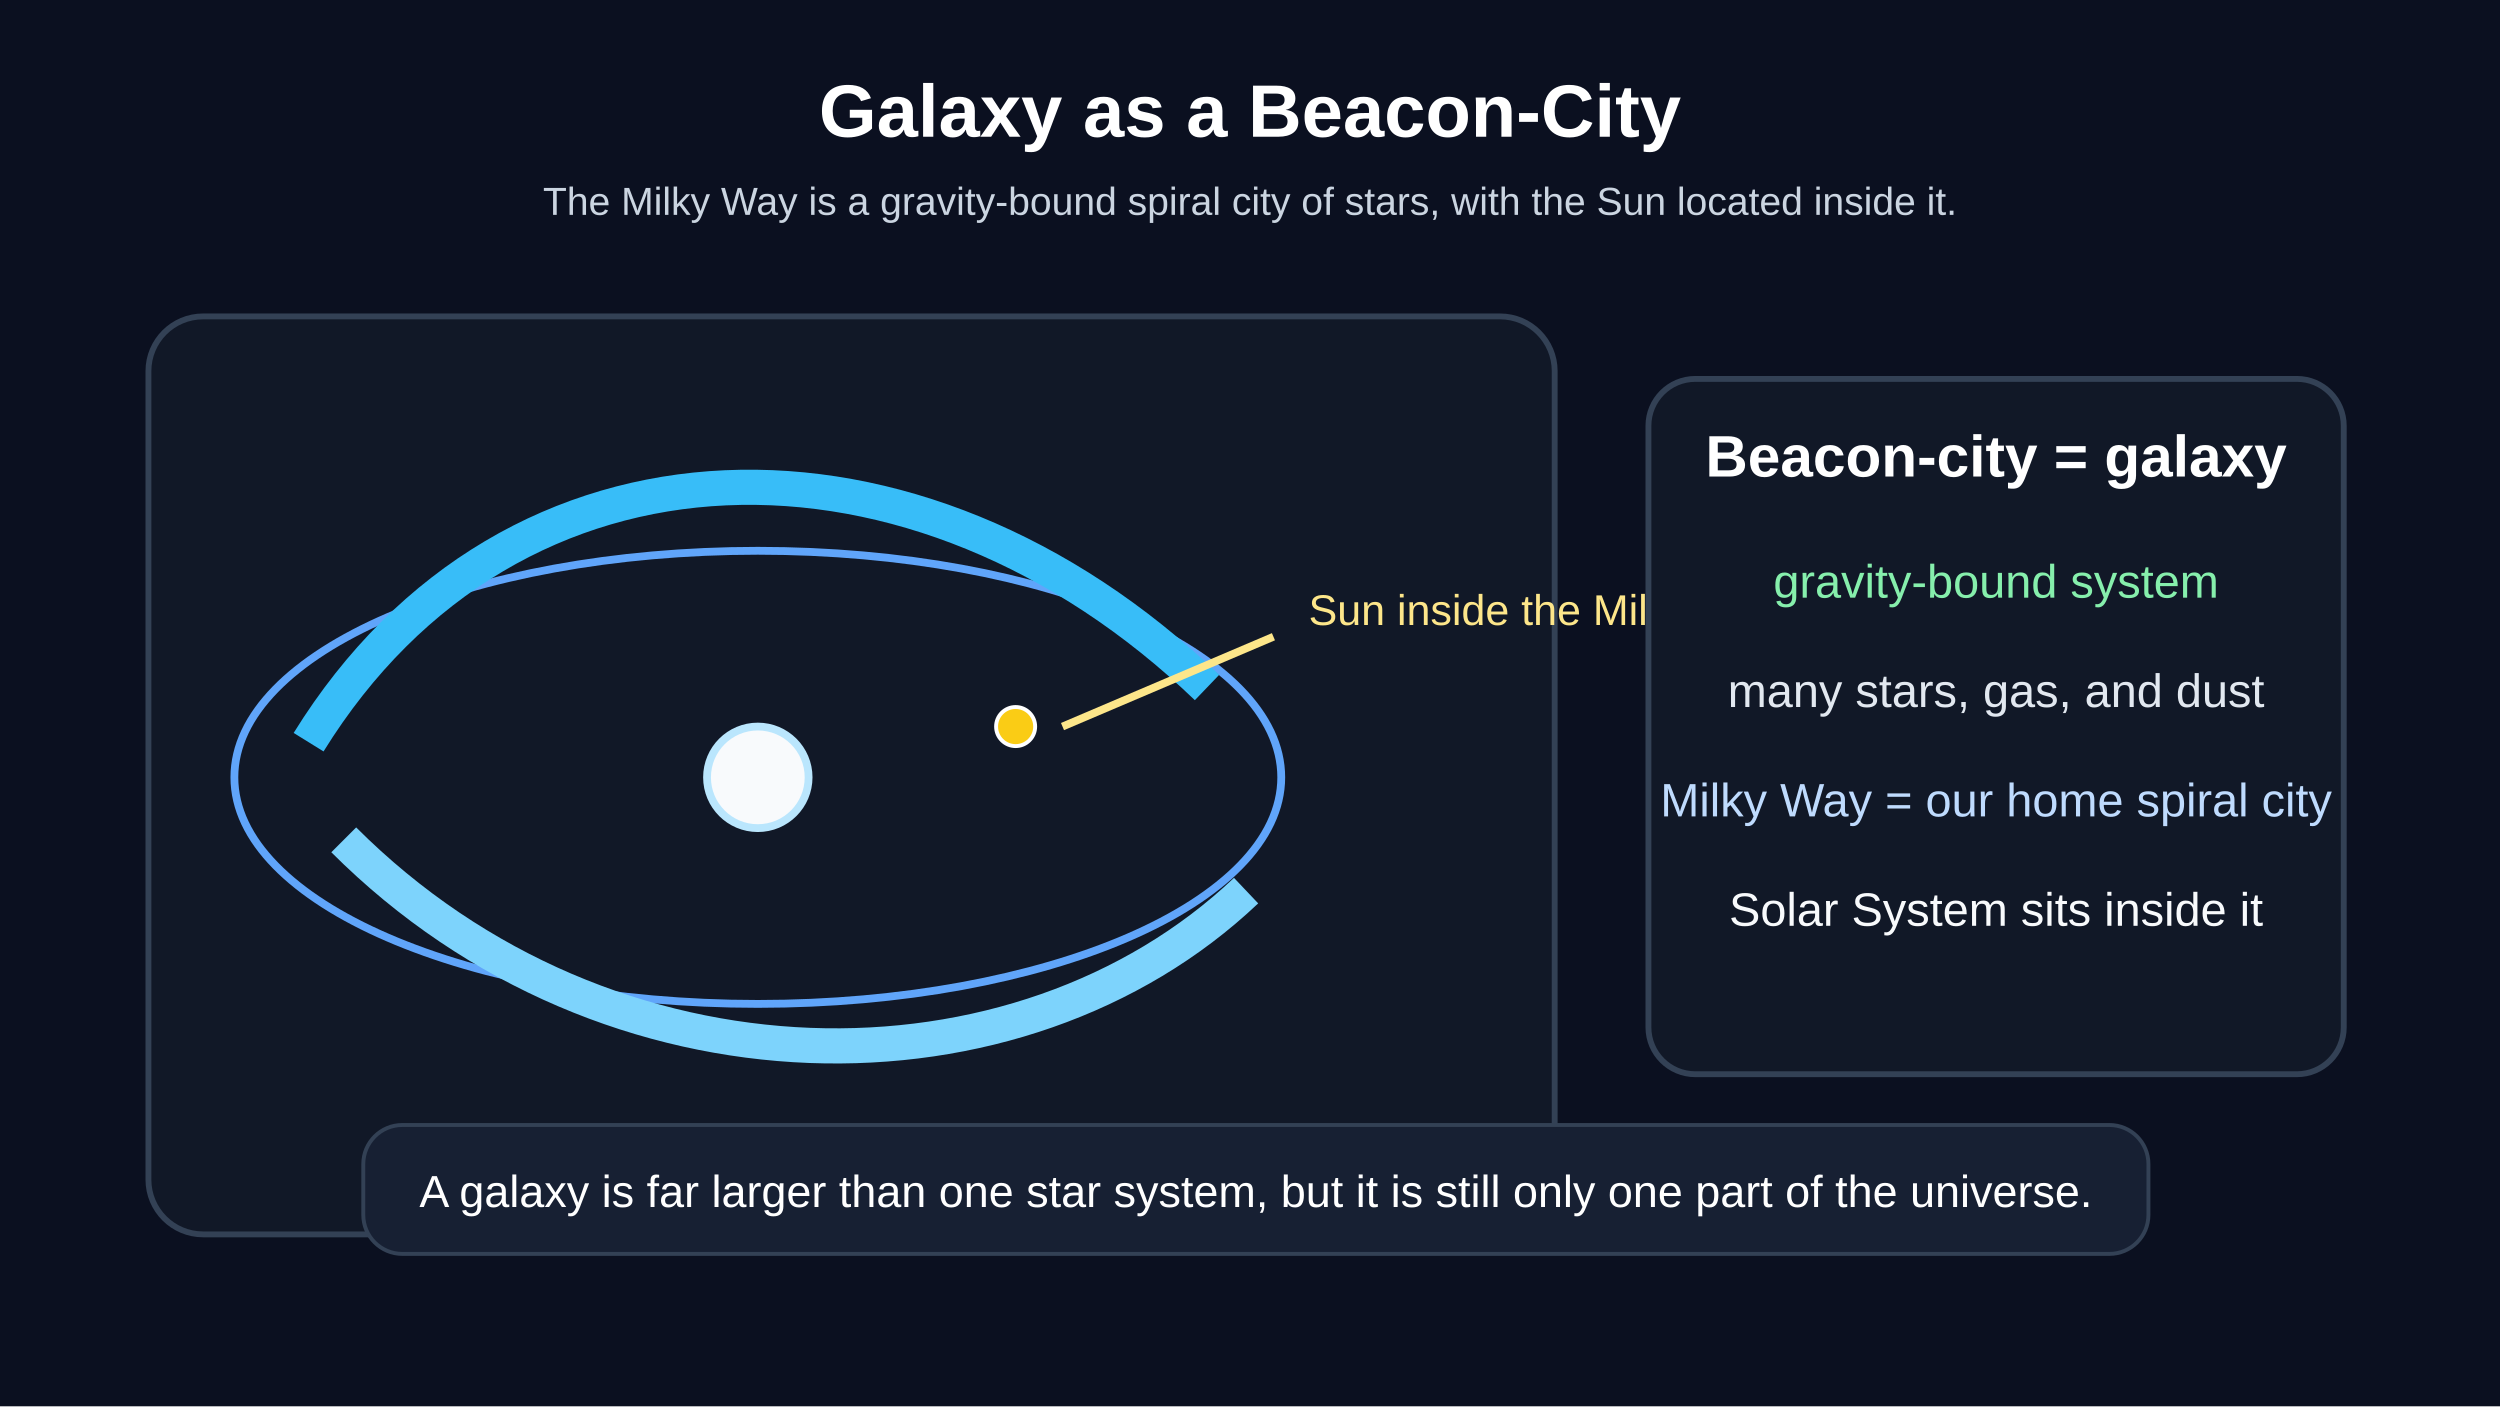
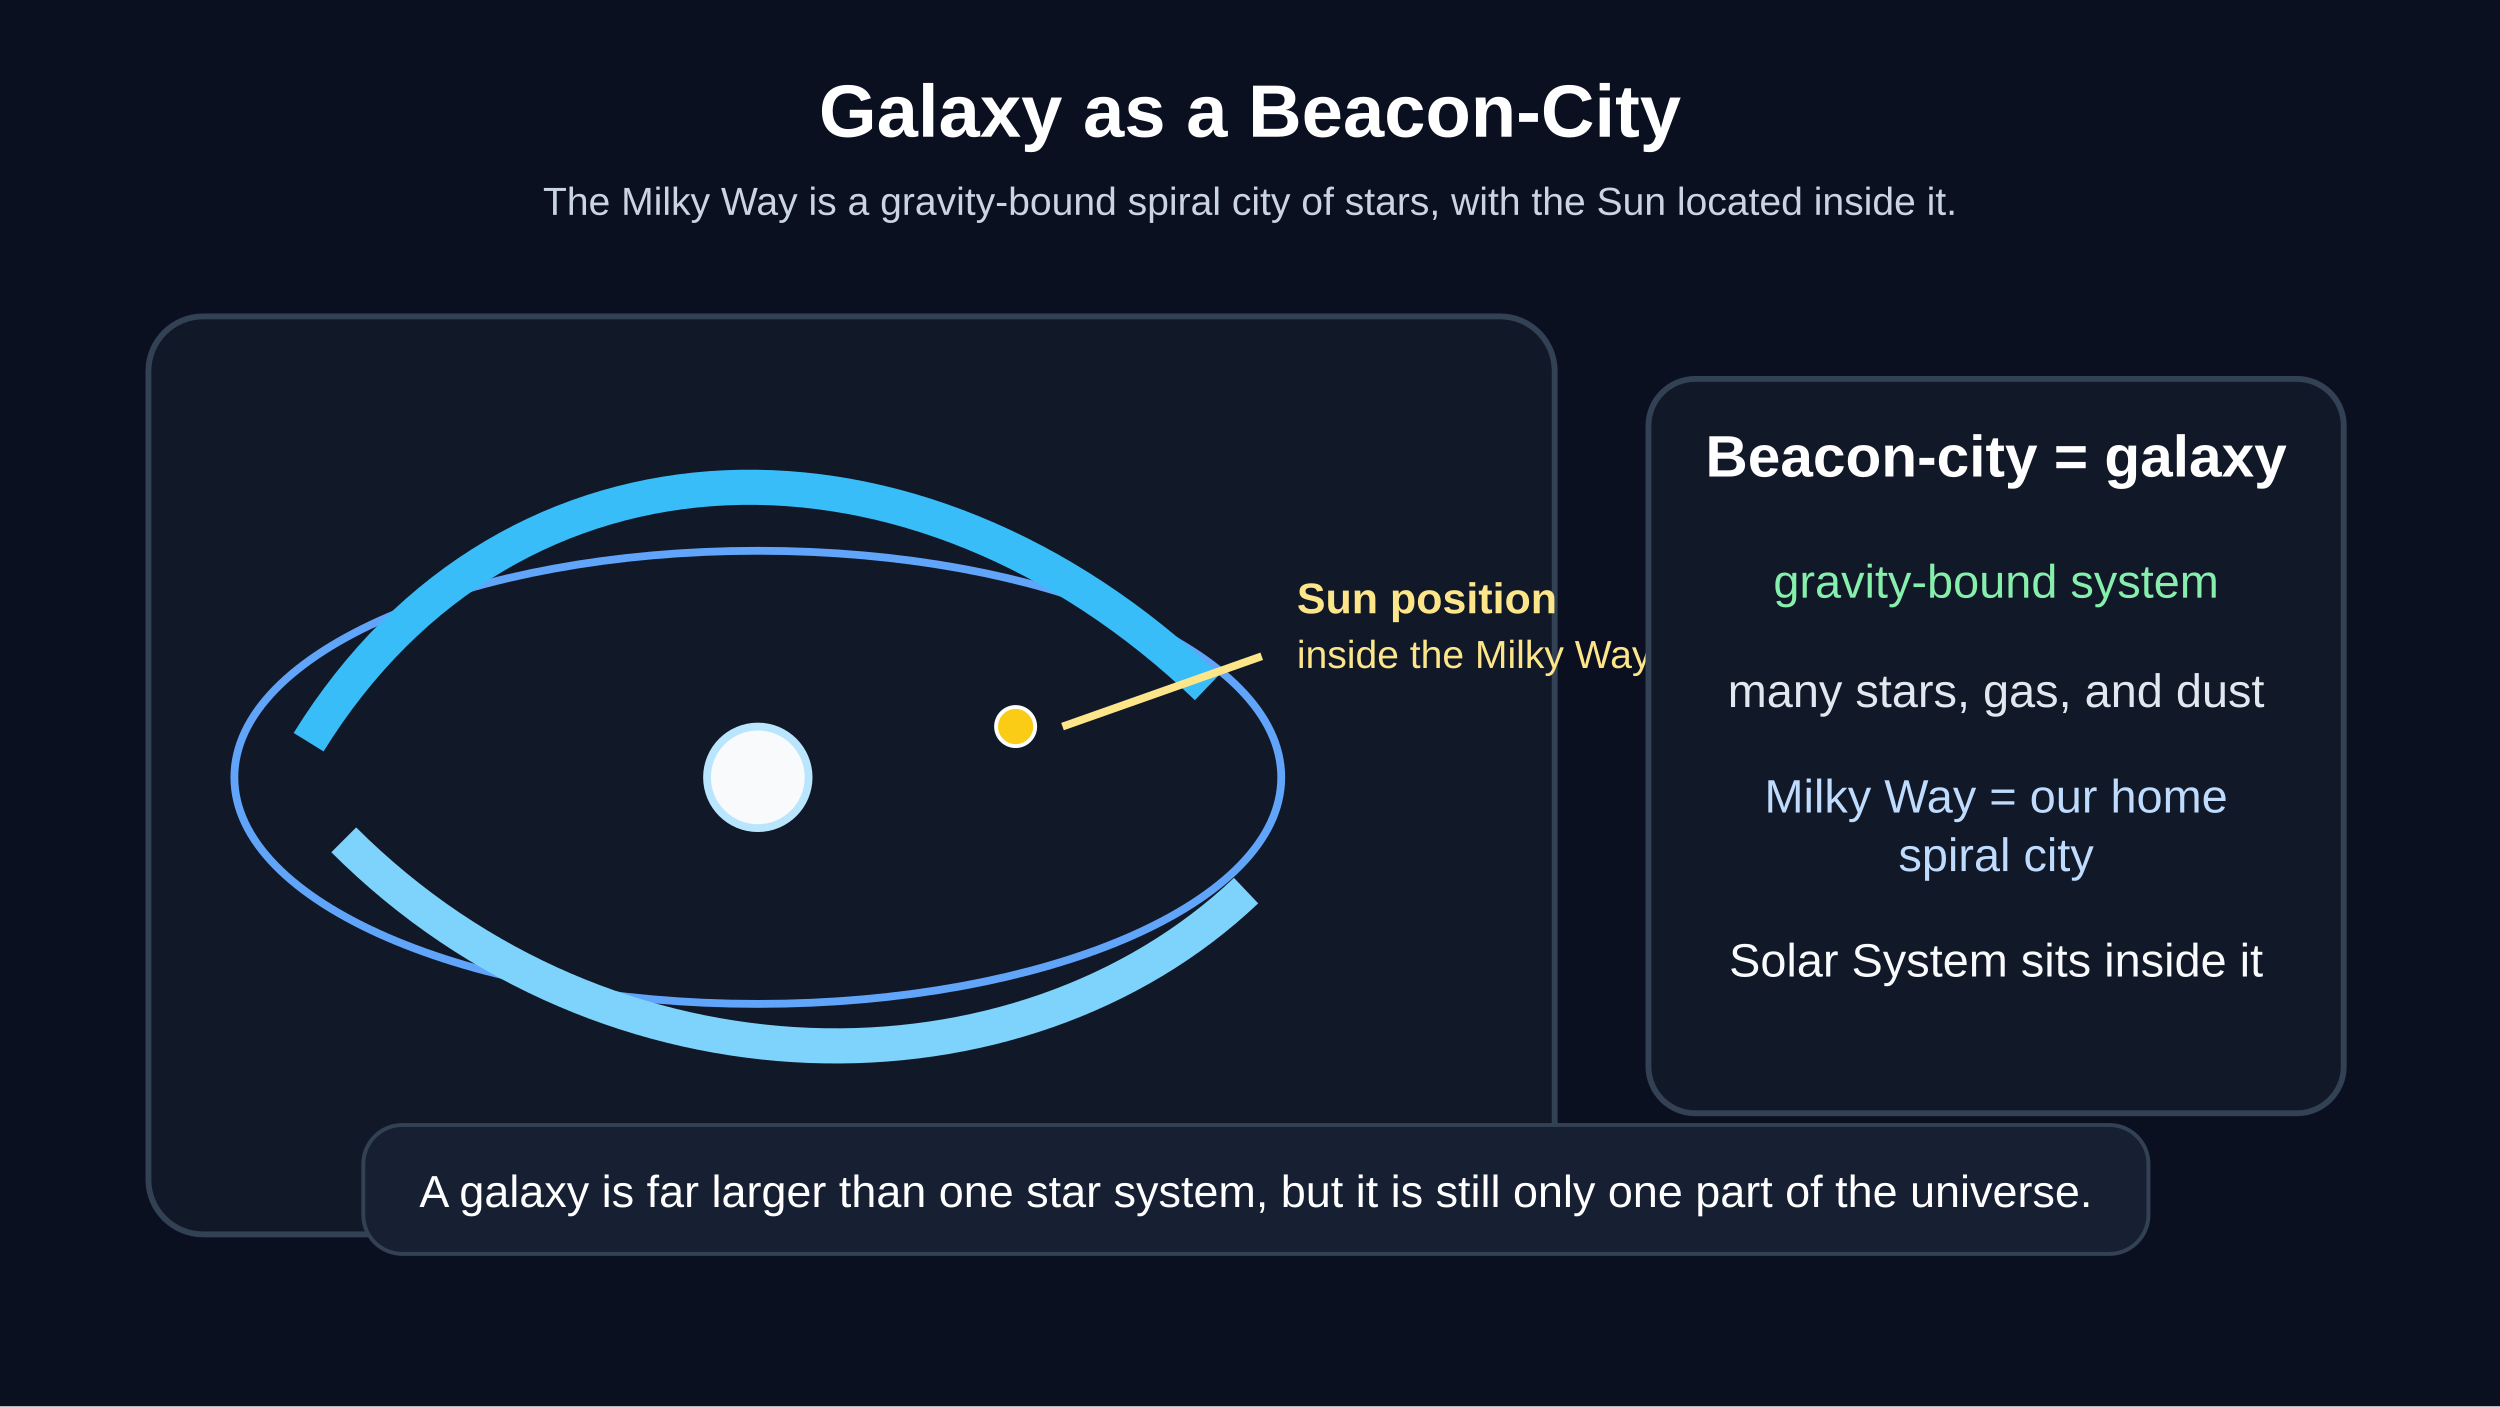
<svg xmlns="http://www.w3.org/2000/svg" width="1280" height="720" viewBox="0 0 1280 720">
  <rect width="1280" height="720" fill="#0b1020" />
  <text x="640" y="70" fill="#ffffff" text-anchor="middle" font-size="38" font-family="Arial" font-weight="700">Galaxy as a Beacon-City</text>
  <text x="640" y="110" fill="#cbd5e1" text-anchor="middle" font-size="20" font-family="Arial">The Milky Way is a gravity-bound spiral city of stars, with the Sun located inside it.</text>
  <rect x="76" y="162" width="720" height="470" rx="28" fill="#111827" stroke="#334155" stroke-width="3" />
  <ellipse cx="388" cy="398" rx="268" ry="116" fill="none" stroke="#60a5fa" stroke-width="4" />
  <path d="M 158 380 C 262 212, 470 210, 618 352" fill="none" stroke="#38bdf8" stroke-width="18" />
  <path d="M 176 430 C 312 566, 522 566, 638 456" fill="none" stroke="#7dd3fc" stroke-width="18" />
  <circle cx="388" cy="398" r="26" fill="#f8fafc" stroke="#bae6fd" stroke-width="4" />
  <circle cx="520" cy="372" r="10" fill="#facc15" stroke="#ffffff" stroke-width="2" />
-   <line x1="544" y1="372" x2="652" y2="326" stroke="#fde68a" stroke-width="4" />
-   <text x="670" y="320" fill="#fde68a" text-anchor="start" font-size="22" font-family="Arial">Sun inside the Milky Way</text>
-   <rect x="844" y="194" width="356" height="356" rx="24" fill="#111827" stroke="#334155" stroke-width="3" />
+   <line x1="544" y1="372" x2="646" y2="336" stroke="#fde68a" stroke-width="4" />
+   <text x="664" y="314" fill="#fde68a" text-anchor="start" font-size="22" font-family="Arial" font-weight="700">Sun position</text>
+   <text x="664" y="342" fill="#fde68a" text-anchor="start" font-size="20" font-family="Arial">inside the Milky Way</text>
+   <rect x="844" y="194" width="356" height="376" rx="24" fill="#111827" stroke="#334155" stroke-width="3" />
  <text x="1022" y="244" fill="#ffffff" text-anchor="middle" font-size="30" font-family="Arial" font-weight="700">Beacon-city = galaxy</text>
  <text x="1022" y="306" fill="#86efac" text-anchor="middle" font-size="24" font-family="Arial">gravity-bound system</text>
  <text x="1022" y="362" fill="#e2e8f0" text-anchor="middle" font-size="24" font-family="Arial">many stars, gas, and dust</text>
-   <text x="1022" y="418" fill="#bfdbfe" text-anchor="middle" font-size="24" font-family="Arial">Milky Way = our home spiral city</text>
-   <text x="1022" y="474" fill="#f8fafc" text-anchor="middle" font-size="24" font-family="Arial">Solar System sits inside it</text>
+   <text x="1022" y="416" fill="#bfdbfe" text-anchor="middle" font-size="24" font-family="Arial">Milky Way = our home</text>
+   <text x="1022" y="446" fill="#bfdbfe" text-anchor="middle" font-size="24" font-family="Arial">spiral city</text>
+   <text x="1022" y="500" fill="#f8fafc" text-anchor="middle" font-size="24" font-family="Arial">Solar System sits inside it</text>
  <rect x="186" y="576" width="914" height="66" rx="20" fill="#172033" stroke="#334155" stroke-width="2" />
  <text x="643" y="618" fill="#ffffff" text-anchor="middle" font-size="23" font-family="Arial">A galaxy is far larger than one star system, but it is still only one part of the universe.</text>
</svg>
